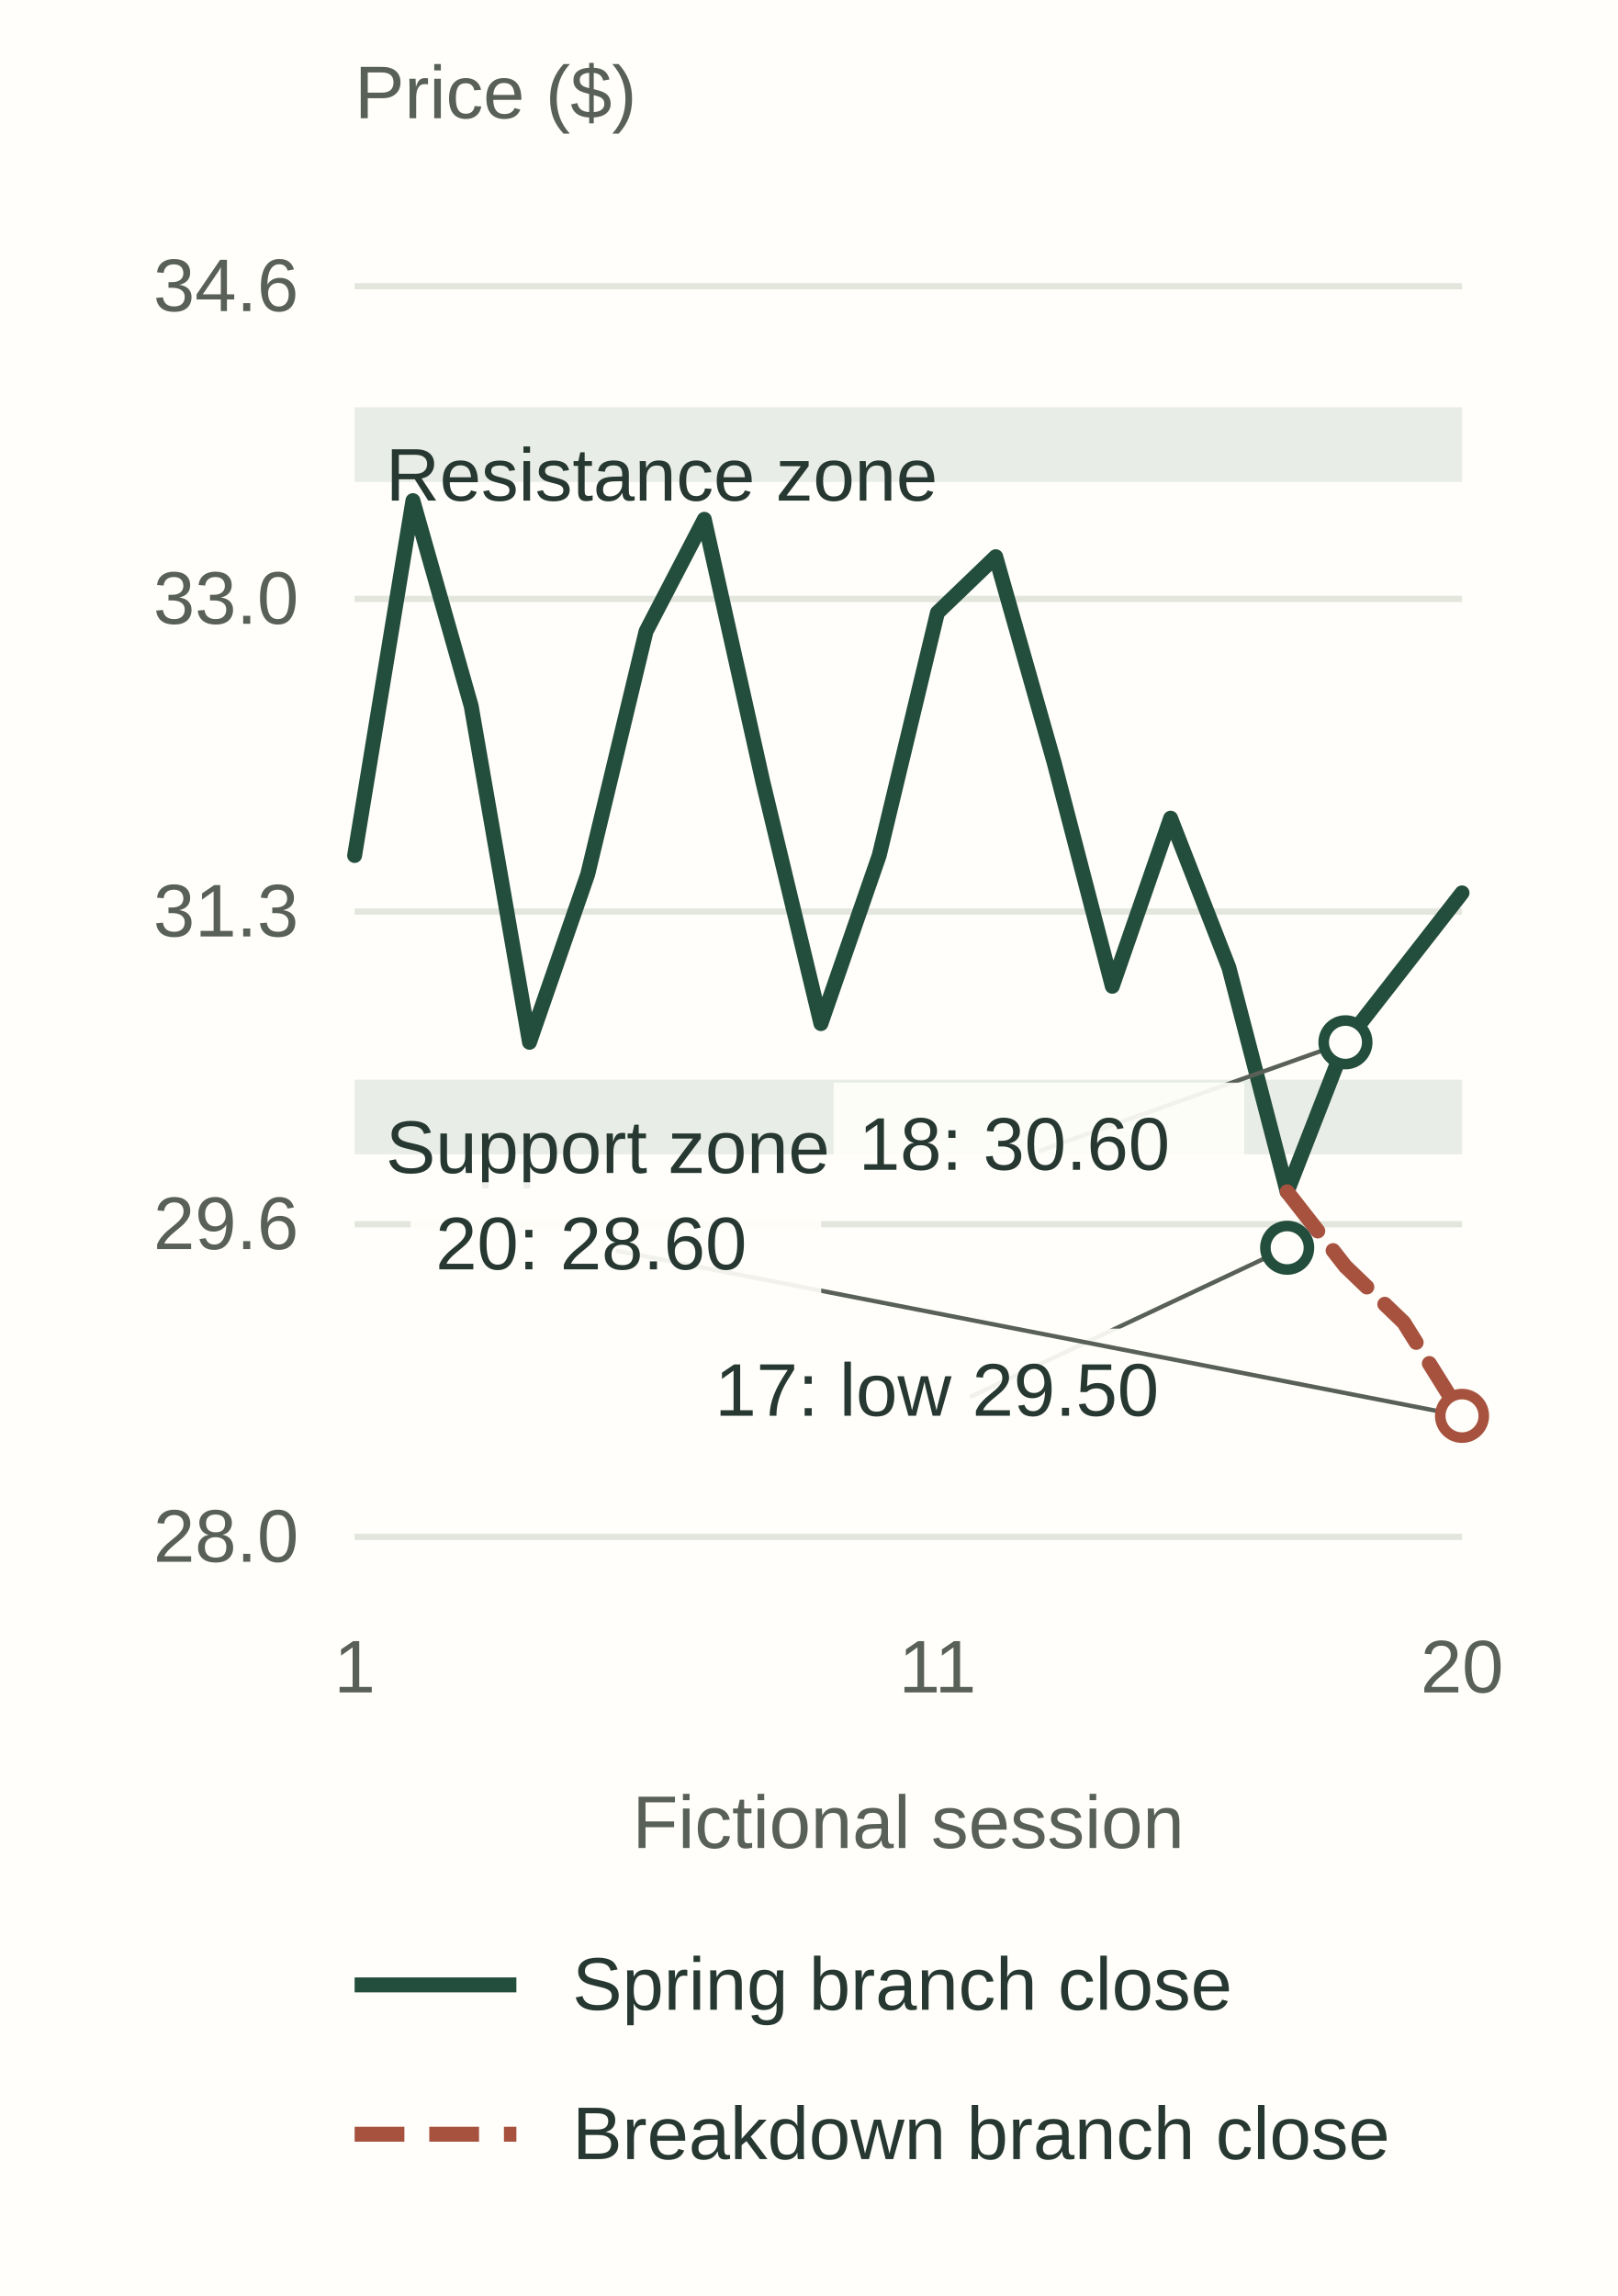
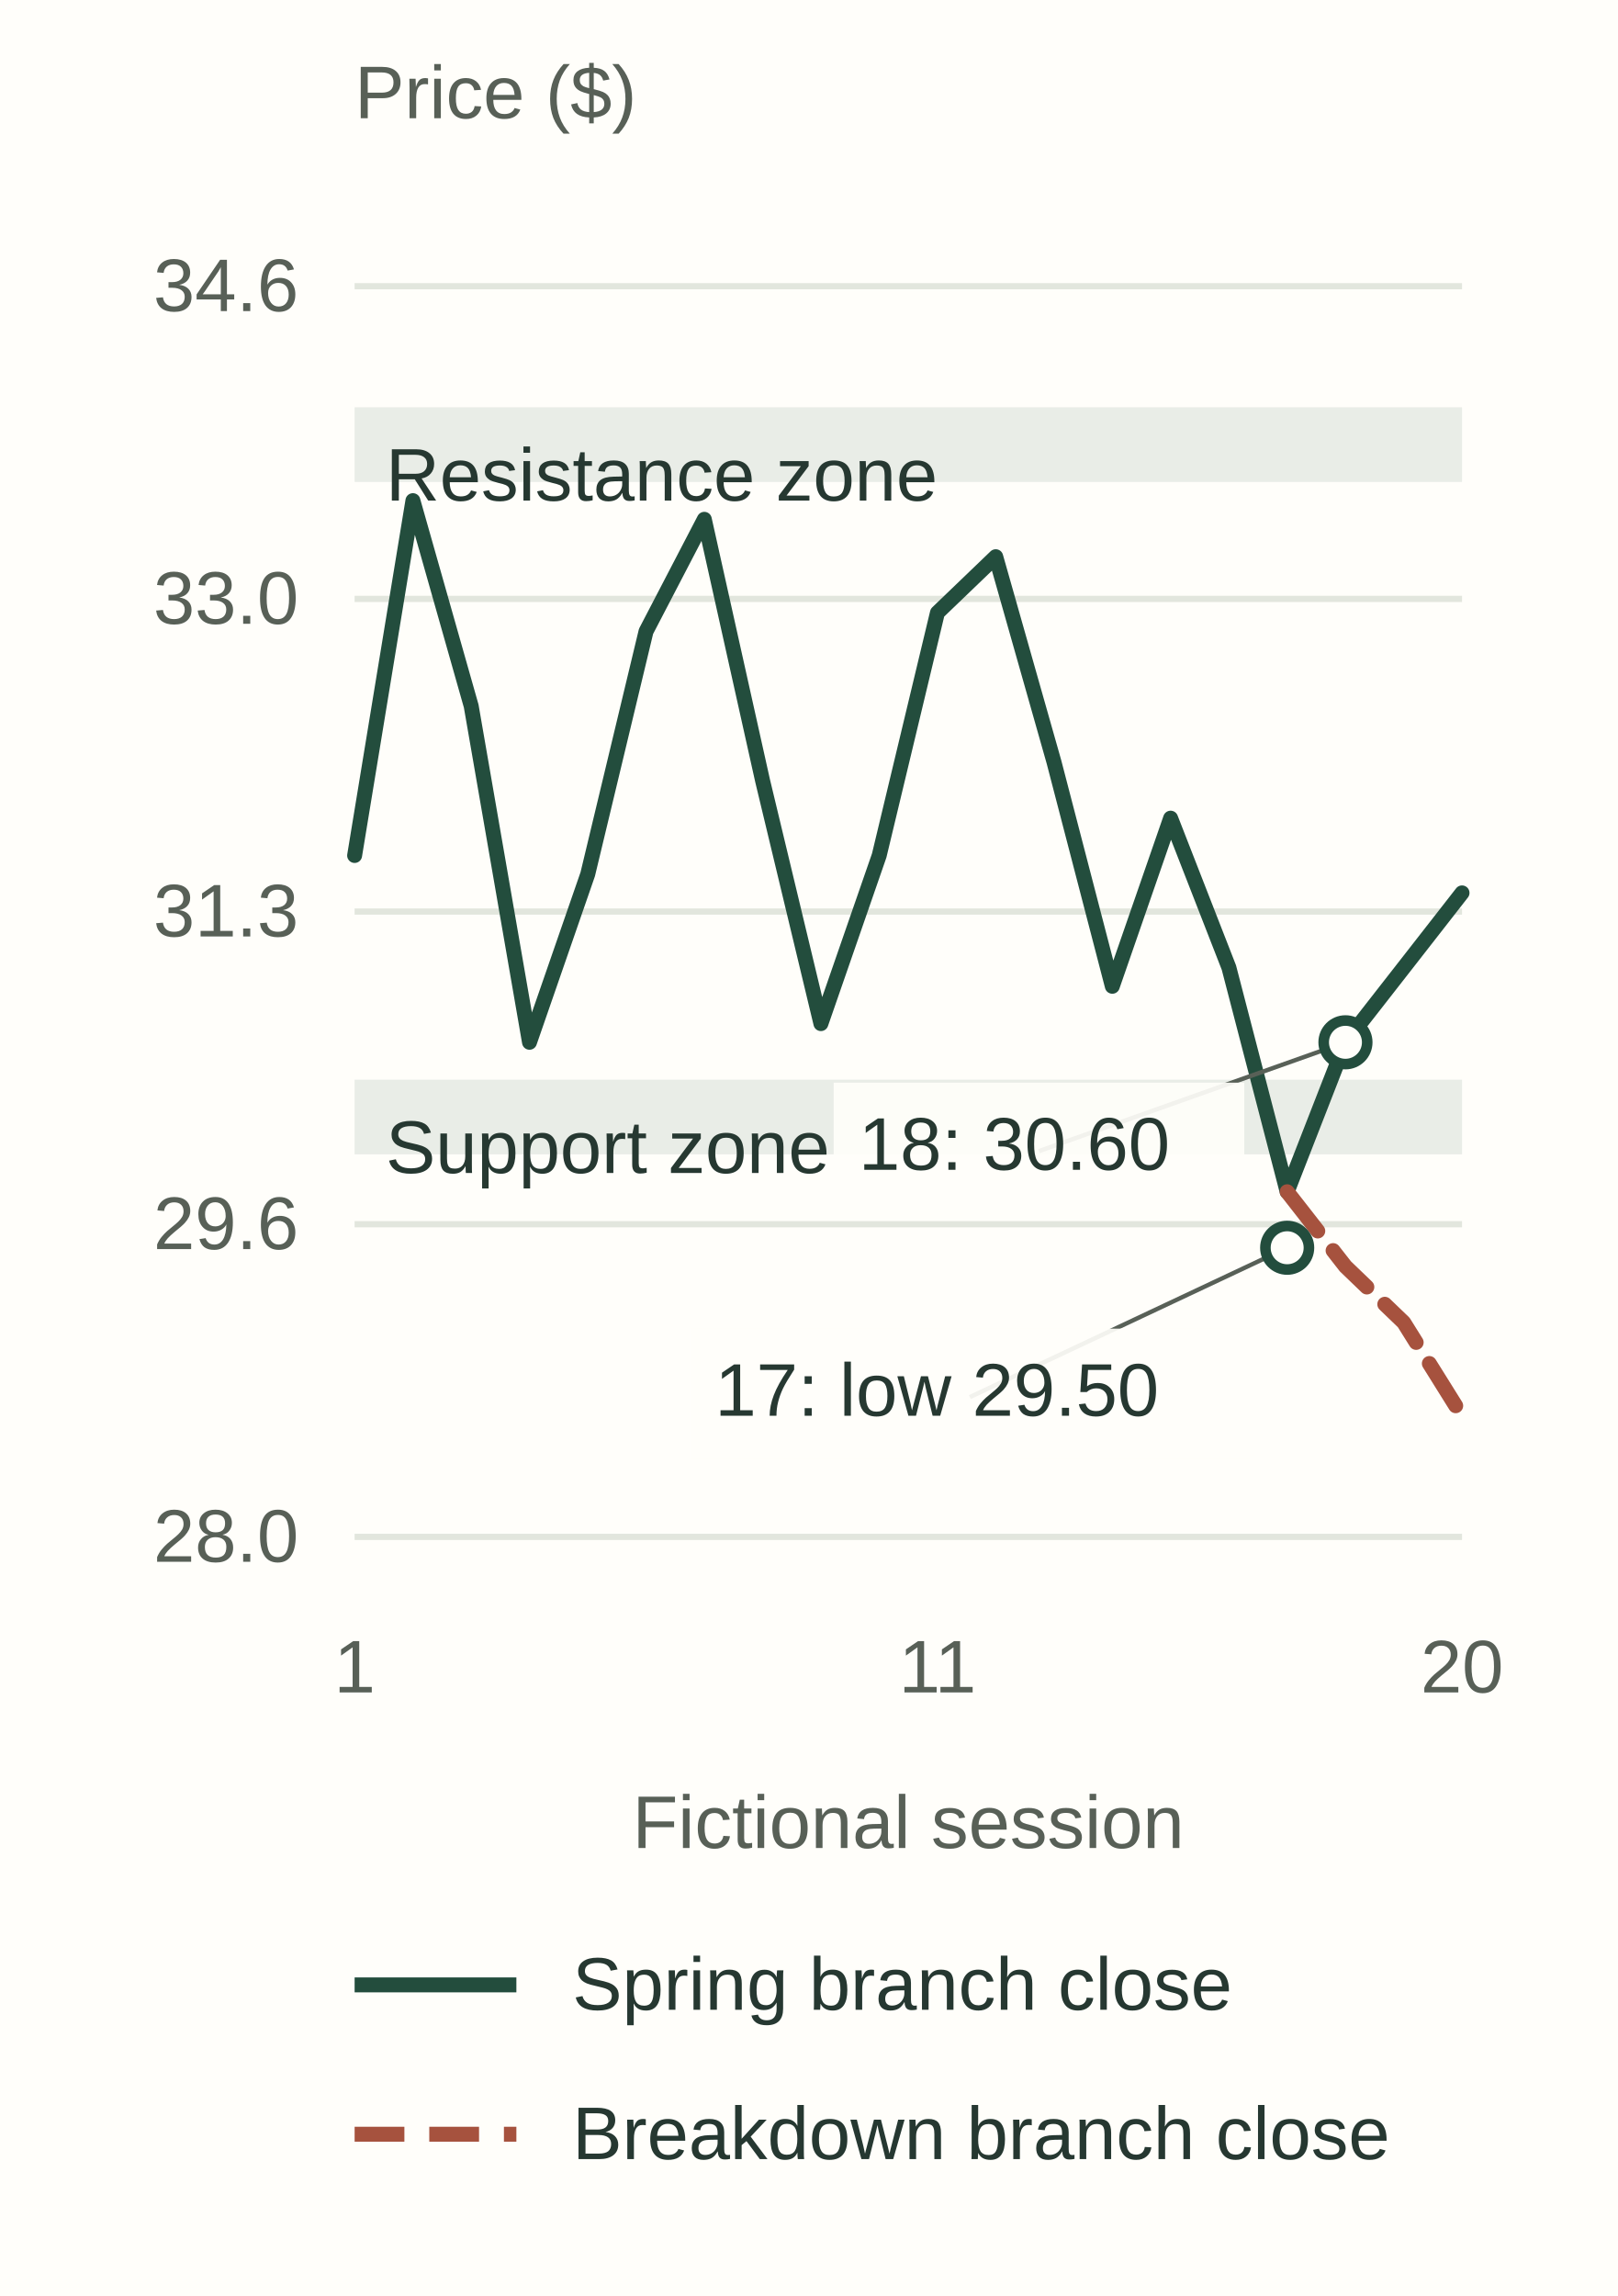
<svg xmlns="http://www.w3.org/2000/svg" viewBox="0 0 260 369" role="img" aria-label="A trading range with a spring branch and a breakdown branch">
  <style>.af-text{font-family:Arial,sans-serif;fill:#263831}</style>
  <rect width="260" height="369" fill="#fffefa" />
  <text class="af-text" x="57" y="19" text-anchor="start" style="font-size:12px;font-weight:400;fill:#586057;">Price ($)</text>
  <line x1="57" y1="247" x2="235" y2="247" stroke="#e2e6dd" />
  <text class="af-text" x="48" y="251" text-anchor="end" style="font-size:12px;font-weight:400;fill:#586057;">28.0</text>
  <line x1="57" y1="196.75" x2="235" y2="196.75" stroke="#e2e6dd" />
  <text class="af-text" x="48" y="200.75" text-anchor="end" style="font-size:12px;font-weight:400;fill:#586057;">29.6</text>
  <line x1="57" y1="146.5" x2="235" y2="146.5" stroke="#e2e6dd" />
  <text class="af-text" x="48" y="150.5" text-anchor="end" style="font-size:12px;font-weight:400;fill:#586057;">31.3</text>
  <line x1="57" y1="96.25" x2="235" y2="96.25" stroke="#e2e6dd" />
  <text class="af-text" x="48" y="100.25" text-anchor="end" style="font-size:12px;font-weight:400;fill:#586057;">33.0</text>
  <line x1="57" y1="46" x2="235" y2="46" stroke="#e2e6dd" />
  <text class="af-text" x="48" y="50" text-anchor="end" style="font-size:12px;font-weight:400;fill:#586057;">34.6</text>
  <text class="af-text" x="57" y="272" text-anchor="middle" style="font-size:12px;font-weight:400;fill:#586057;">1</text>
  <text class="af-text" x="150.684" y="272" text-anchor="middle" style="font-size:12px;font-weight:400;fill:#586057;">11</text>
  <text class="af-text" x="235" y="272" text-anchor="middle" style="font-size:12px;font-weight:400;fill:#586057;">20</text>
  <text class="af-text" x="146" y="297" text-anchor="middle" style="font-size:12px;font-weight:400;fill:#586057;">Fictional session</text>
  <rect x="57" y="65.452" width="178" height="12.007" fill="#234d3d" opacity=".10" />
  <text class="af-text" x="62" y="80.452" text-anchor="start" style="font-size:12px;font-weight:400;fill:#263831;">Resistance zone</text>
  <rect x="57" y="173.516" width="178" height="12.007" fill="#234d3d" opacity=".10" />
  <text class="af-text" x="62" y="188.516" text-anchor="start" style="font-size:12px;font-weight:400;fill:#263831;">Support zone</text>
  <path data-series="0" d="M57.00,137.49 L66.37,80.46 L75.74,113.48 L85.11,167.51 L94.47,140.50 L103.84,101.47 L113.21,83.46 L122.58,125.49 L131.95,164.51 L141.32,137.49 L150.68,98.47 L160.05,89.47 L169.42,122.49 L178.79,158.51 L188.16,131.49 L197.53,155.51 L206.89,191.53 L216.26,167.51 L225.63,155.51 L235.00,143.50 " fill="none" stroke="#234d3d" stroke-width="2.4" stroke-linecap="round" stroke-linejoin="round" />
  <path data-series="1" d="M206.89,191.53 L216.26,203.53 L225.63,212.54 L235.00,227.55 " fill="none" stroke="#a6523e" stroke-width="2.4" stroke-linecap="round" stroke-linejoin="round" stroke-dasharray="8 4" />
  <line x1="206.895" y1="200.532" x2="155.895" y2="224.532" stroke="#586057" stroke-width=".7" />
  <circle data-annotation-series="0" data-value="29.5" cx="206.895" cy="200.532" r="3.5" fill="#fffefa" stroke="#234d3d" stroke-width="1.7" />
  <rect x="110.895" y="213.532" width="90" height="21" fill="#fffefa" opacity=".92" />
  <text class="af-text" x="114.895" y="227.532" text-anchor="start" style="font-size:12px;font-weight:400;fill:#263831;">17: low 29.50</text>
  <line x1="216.263" y1="167.513" x2="167" y2="185" stroke="#586057" stroke-width=".7" />
  <circle data-annotation-series="0" data-value="30.6" cx="216.263" cy="167.513" r="3.5" fill="#fffefa" stroke="#234d3d" stroke-width="1.7" />
  <rect x="134" y="174" width="66" height="21" fill="#fffefa" opacity=".92" />
  <text class="af-text" x="138" y="188" text-anchor="start" style="font-size:12px;font-weight:400;fill:#263831;">18: 30.60</text>
-   <line x1="235" y1="227.548" x2="99" y2="201" stroke="#586057" stroke-width=".7" />
-   <circle data-annotation-series="1" data-value="28.6" cx="235" cy="227.548" r="3.5" fill="#fffefa" stroke="#a6523e" stroke-width="1.7" />
-   <rect x="66" y="190" width="66" height="21" fill="#fffefa" opacity=".92" />
-   <text class="af-text" x="70" y="204" text-anchor="start" style="font-size:12px;font-weight:400;fill:#263831;">20: 28.60</text>
  <line x1="57" x2="83" y1="319" y2="319" stroke="#234d3d" stroke-width="2.4" />
  <text class="af-text" x="92" y="323" text-anchor="start" style="font-size:12px;font-weight:400;fill:#263831;">Spring branch close</text>
  <line x1="57" x2="83" y1="343" y2="343" stroke="#a6523e" stroke-width="2.4" stroke-dasharray="8 4" />
  <text class="af-text" x="92" y="347" text-anchor="start" style="font-size:12px;font-weight:400;fill:#263831;">Breakdown branch close</text>
</svg>
